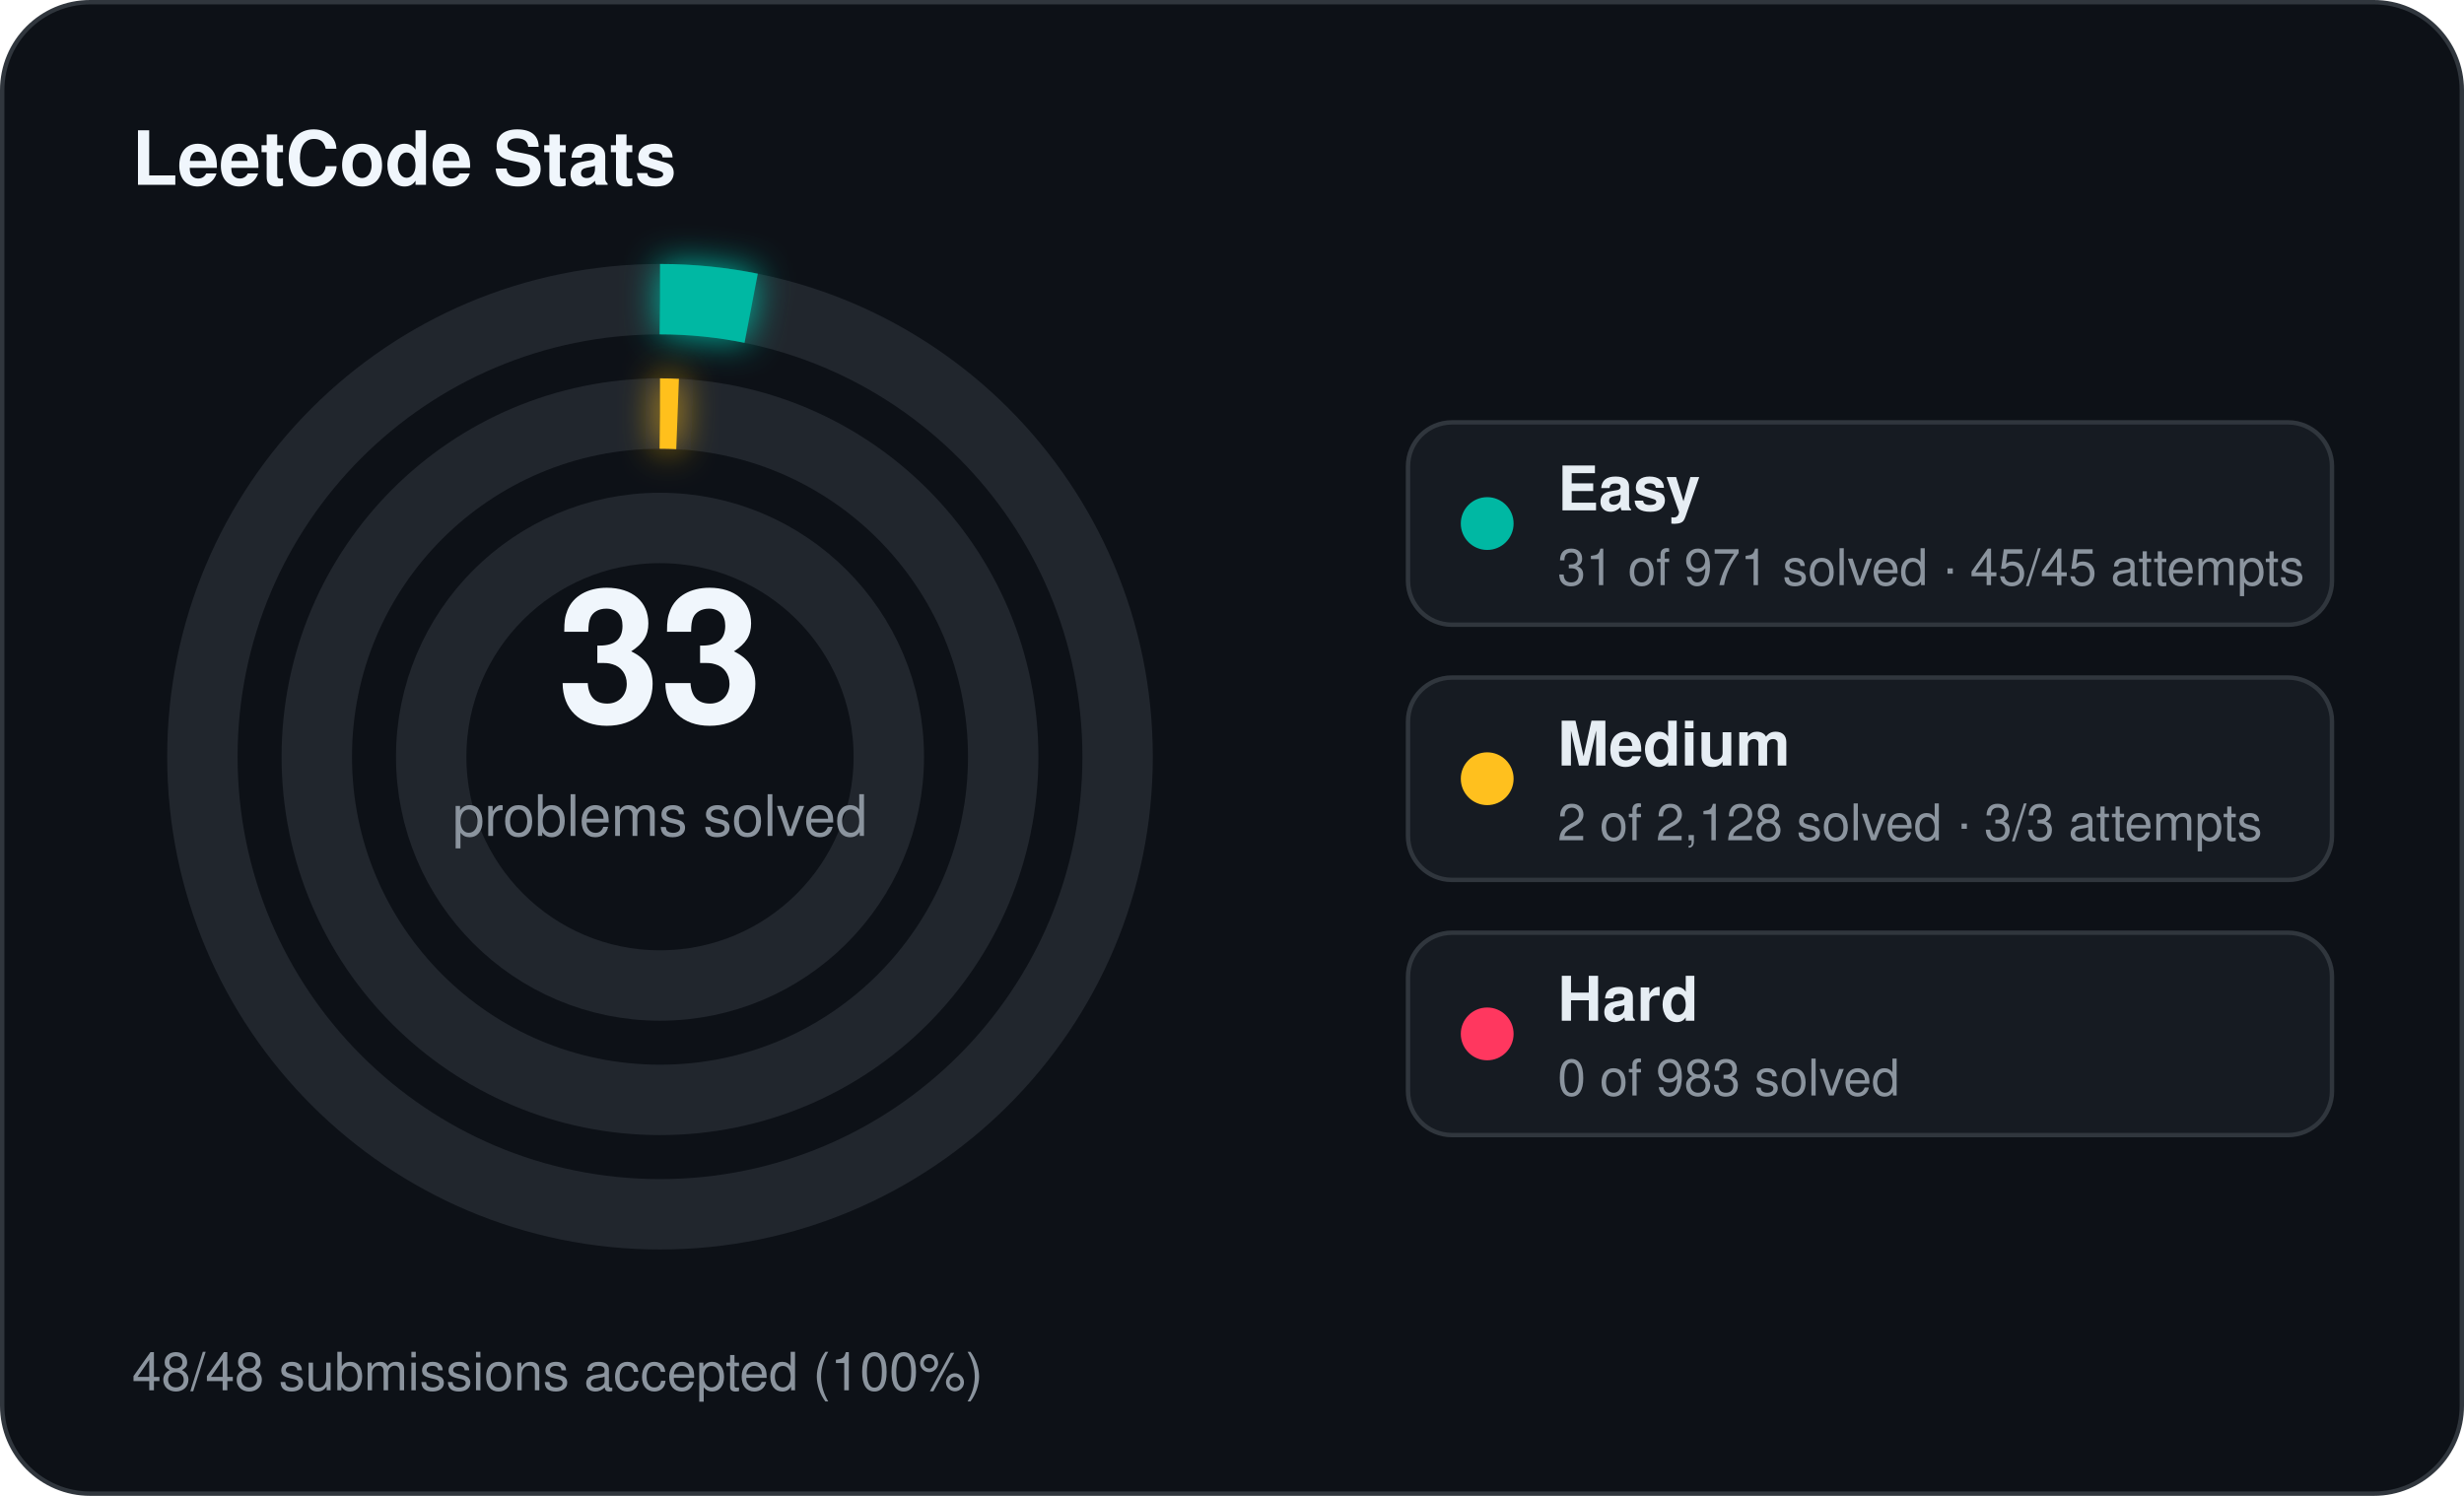
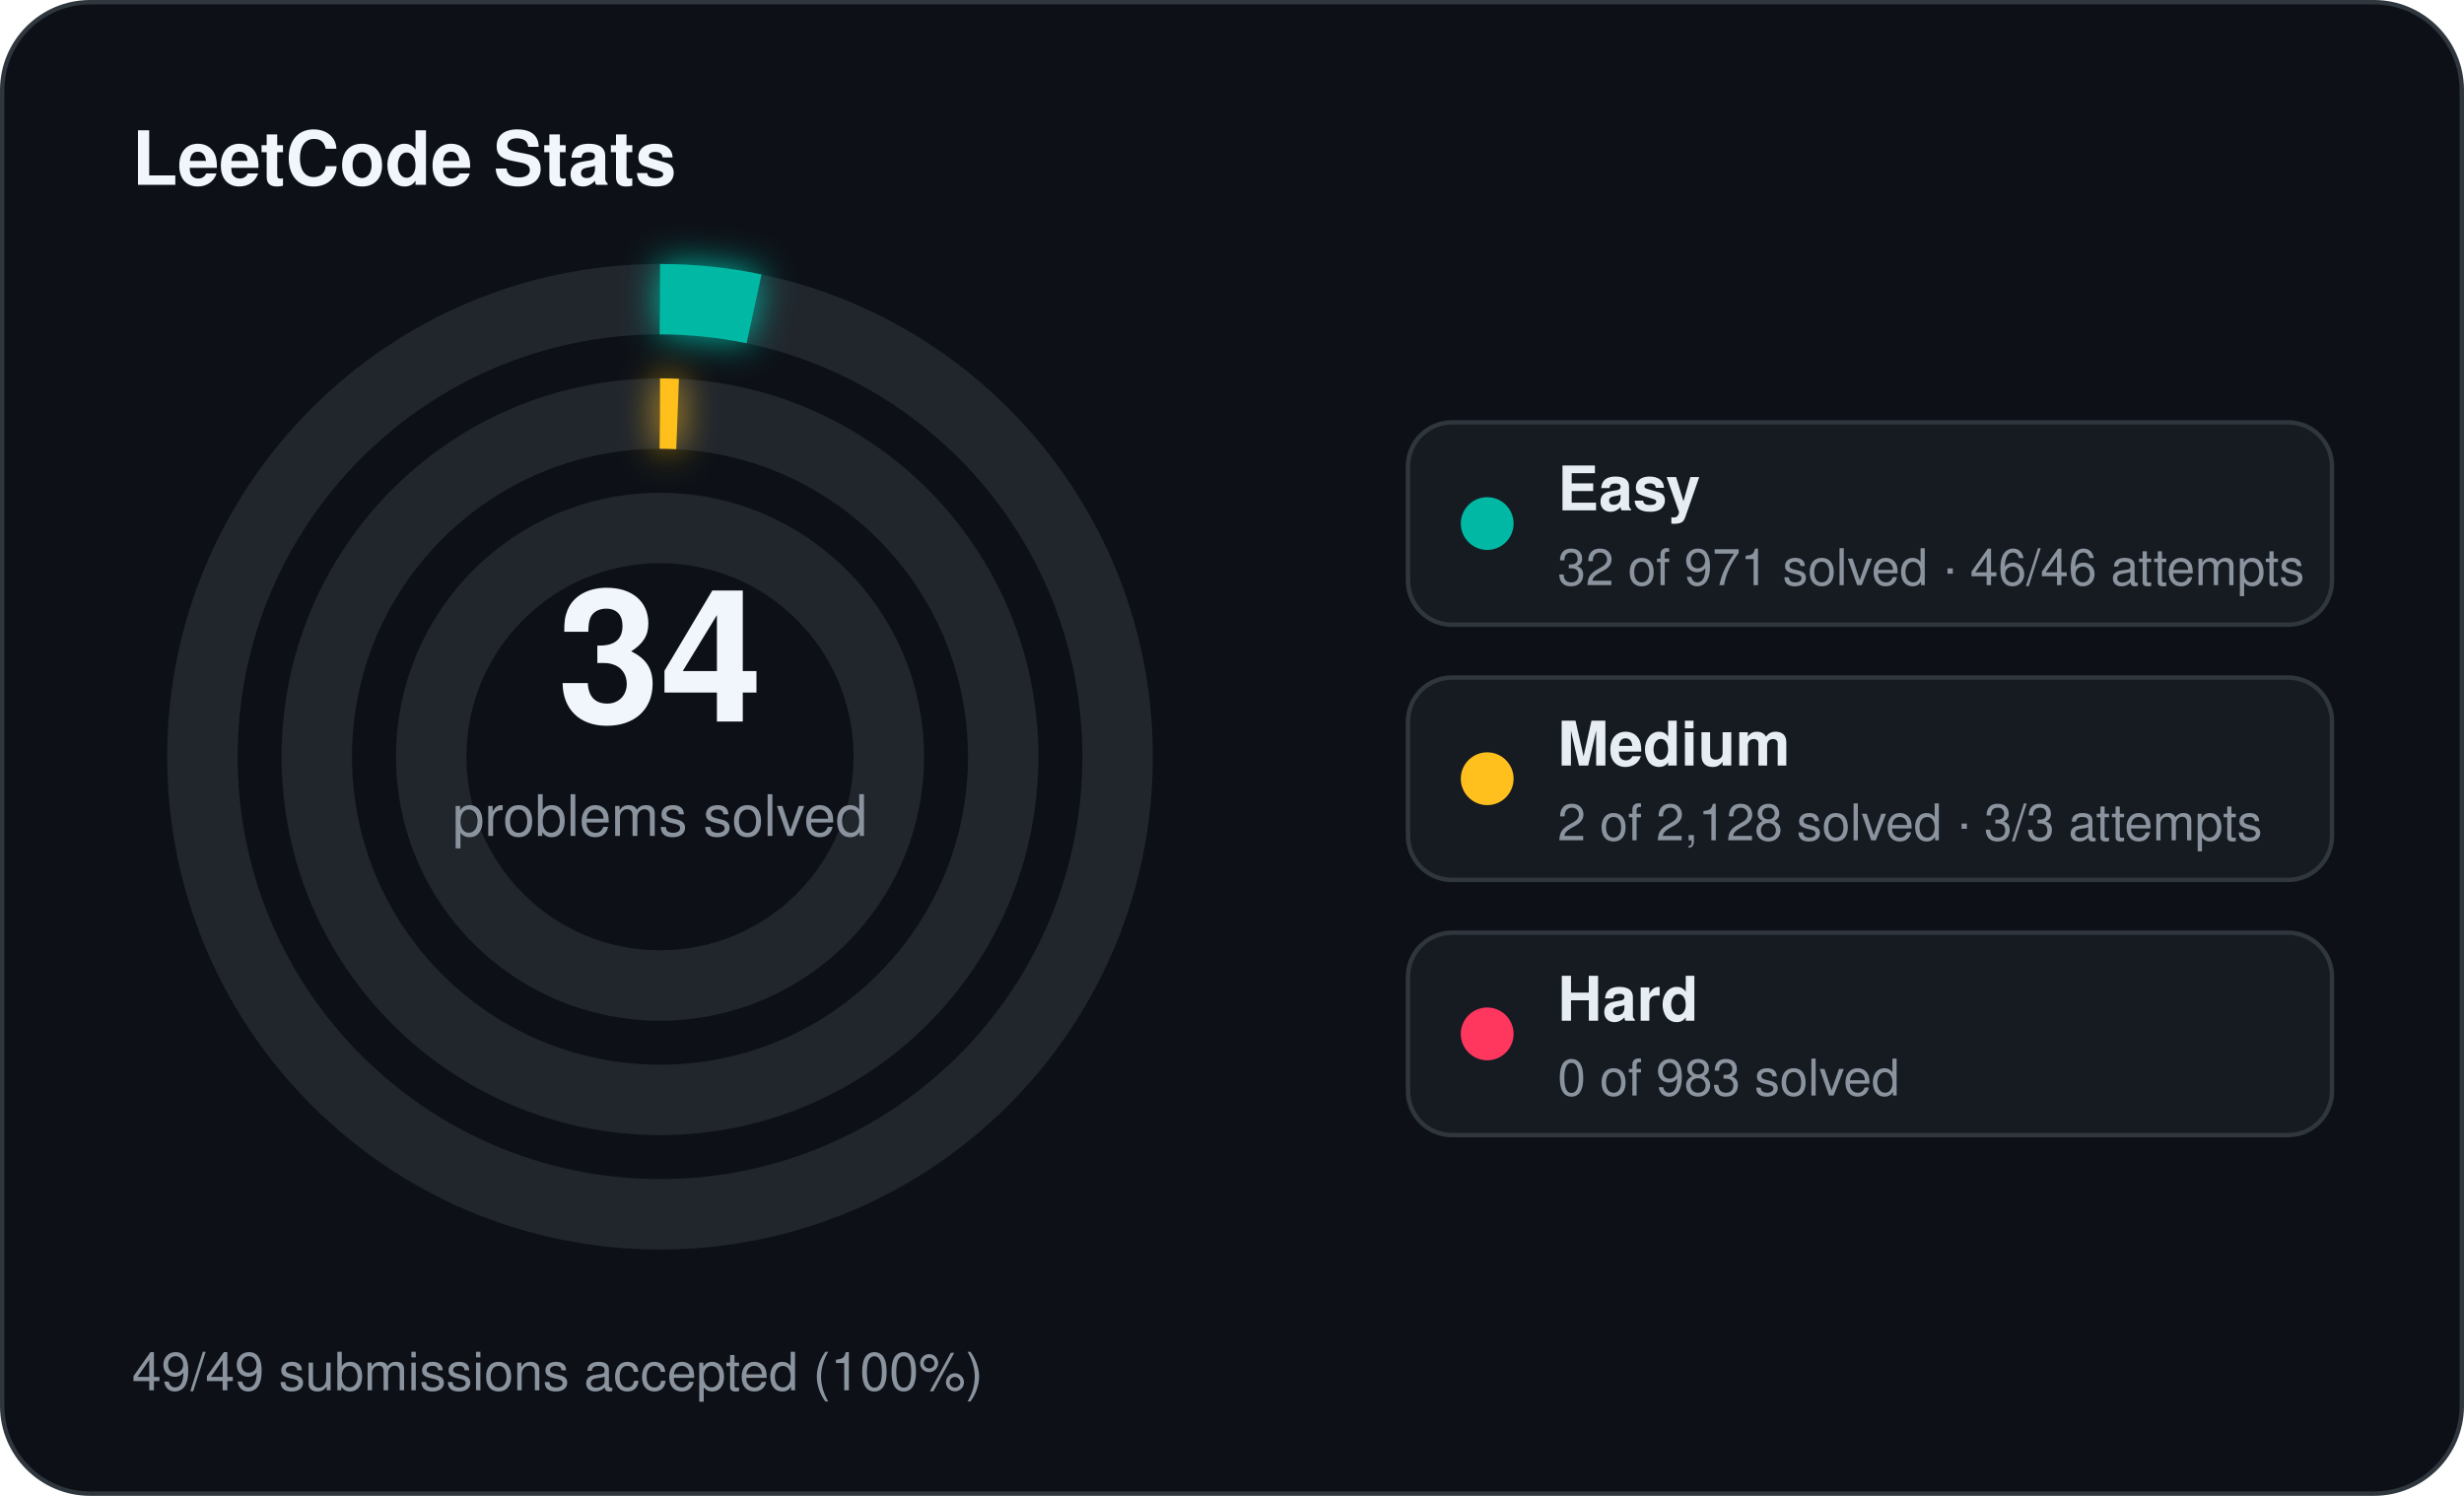
<svg xmlns="http://www.w3.org/2000/svg" width="560" height="340" viewBox="0 0 560 340">
  <defs>
    <filter id="stats-glow" x="-60%" y="-60%" width="220%" height="220%">
      <feGaussianBlur stdDeviation="4" result="blur" />
      <feMerge>
        <feMergeNode in="blur" />
        <feMergeNode in="SourceGraphic" />
      </feMerge>
    </filter>
  </defs>
  <rect x="0.5" y="0.5" width="559" height="339" rx="20" fill="#0d1117" stroke="#30363d" stroke-width="1" />
  <text x="30" y="42" fill="#f0f6fc" font-family="Segoe UI, Helvetica, Arial, sans-serif" font-size="17" font-weight="700">LeetCode Stats</text>
  <circle cx="150" cy="172" r="104" fill="none" stroke="#21262d" stroke-width="16" />
-   <circle cx="150" cy="172" r="104" fill="none" stroke="#00b8a3" stroke-width="16" stroke-linecap="butt" stroke-dasharray="20.86 653.45" transform="rotate(-90 150 172)" filter="url(#stats-glow)" />
+   <circle cx="150" cy="172" r="104" fill="none" stroke="#00b8a3" stroke-width="16" stroke-linecap="butt" stroke-dasharray="21.53 653.45" transform="rotate(-90 150 172)" filter="url(#stats-glow)" />
  <circle cx="150" cy="172" r="78" fill="none" stroke="#21262d" stroke-width="16" />
  <circle cx="150" cy="172" r="78" fill="none" stroke="#ffc01e" stroke-width="16" stroke-linecap="butt" stroke-dasharray="4.00 490.09" transform="rotate(-90 150 172)" filter="url(#stats-glow)" />
  <circle cx="150" cy="172" r="52" fill="none" stroke="#21262d" stroke-width="16" />
-   <text x="150" y="164" text-anchor="middle" fill="#f0f6fc" font-family="Segoe UI, Helvetica, Arial, sans-serif" font-size="42" font-weight="700">33</text>
+   <text x="150" y="164" text-anchor="middle" fill="#f0f6fc" font-family="Segoe UI, Helvetica, Arial, sans-serif" font-size="42" font-weight="700">34</text>
  <text x="150" y="190" text-anchor="middle" fill="#8b949e" font-family="Segoe UI, Helvetica, Arial, sans-serif" font-size="13">problems solved</text>
  <rect x="320" y="96" width="210" height="46" rx="10" fill="#161b22" stroke="#30363d" stroke-width="1" />
  <circle cx="338" cy="119" r="6" fill="#00b8a3" />
  <text x="354" y="116" fill="#e6edf3" font-family="Segoe UI, Helvetica, Arial, sans-serif" font-size="14" font-weight="600">Easy</text>
-   <text x="354" y="133" fill="#8b949e" font-family="Segoe UI, Helvetica, Arial, sans-serif" font-size="11.5">31 of 971 solved · 45/45 attempts</text>
+   <text x="354" y="133" fill="#8b949e" font-family="Segoe UI, Helvetica, Arial, sans-serif" font-size="11.5">32 of 971 solved · 46/46 attempts</text>
  <rect x="320" y="154" width="210" height="46" rx="10" fill="#161b22" stroke="#30363d" stroke-width="1" />
  <circle cx="338" cy="177" r="6" fill="#ffc01e" />
  <text x="354" y="174" fill="#e6edf3" font-family="Segoe UI, Helvetica, Arial, sans-serif" font-size="14" font-weight="600">Medium</text>
  <text x="354" y="191" fill="#8b949e" font-family="Segoe UI, Helvetica, Arial, sans-serif" font-size="11.5">2 of 2,128 solved · 3/3 attempts</text>
  <rect x="320" y="212" width="210" height="46" rx="10" fill="#161b22" stroke="#30363d" stroke-width="1" />
  <circle cx="338" cy="235" r="6" fill="#ff375f" />
  <text x="354" y="232" fill="#e6edf3" font-family="Segoe UI, Helvetica, Arial, sans-serif" font-size="14" font-weight="600">Hard</text>
  <text x="354" y="249" fill="#8b949e" font-family="Segoe UI, Helvetica, Arial, sans-serif" font-size="11.5">0 of 983 solved</text>
-   <text x="30" y="316" fill="#8b949e" font-family="Segoe UI, Helvetica, Arial, sans-serif" font-size="12">48/48 submissions accepted (100%)</text>
+   <text x="30" y="316" fill="#8b949e" font-family="Segoe UI, Helvetica, Arial, sans-serif" font-size="12">49/49 submissions accepted (100%)</text>
</svg>
